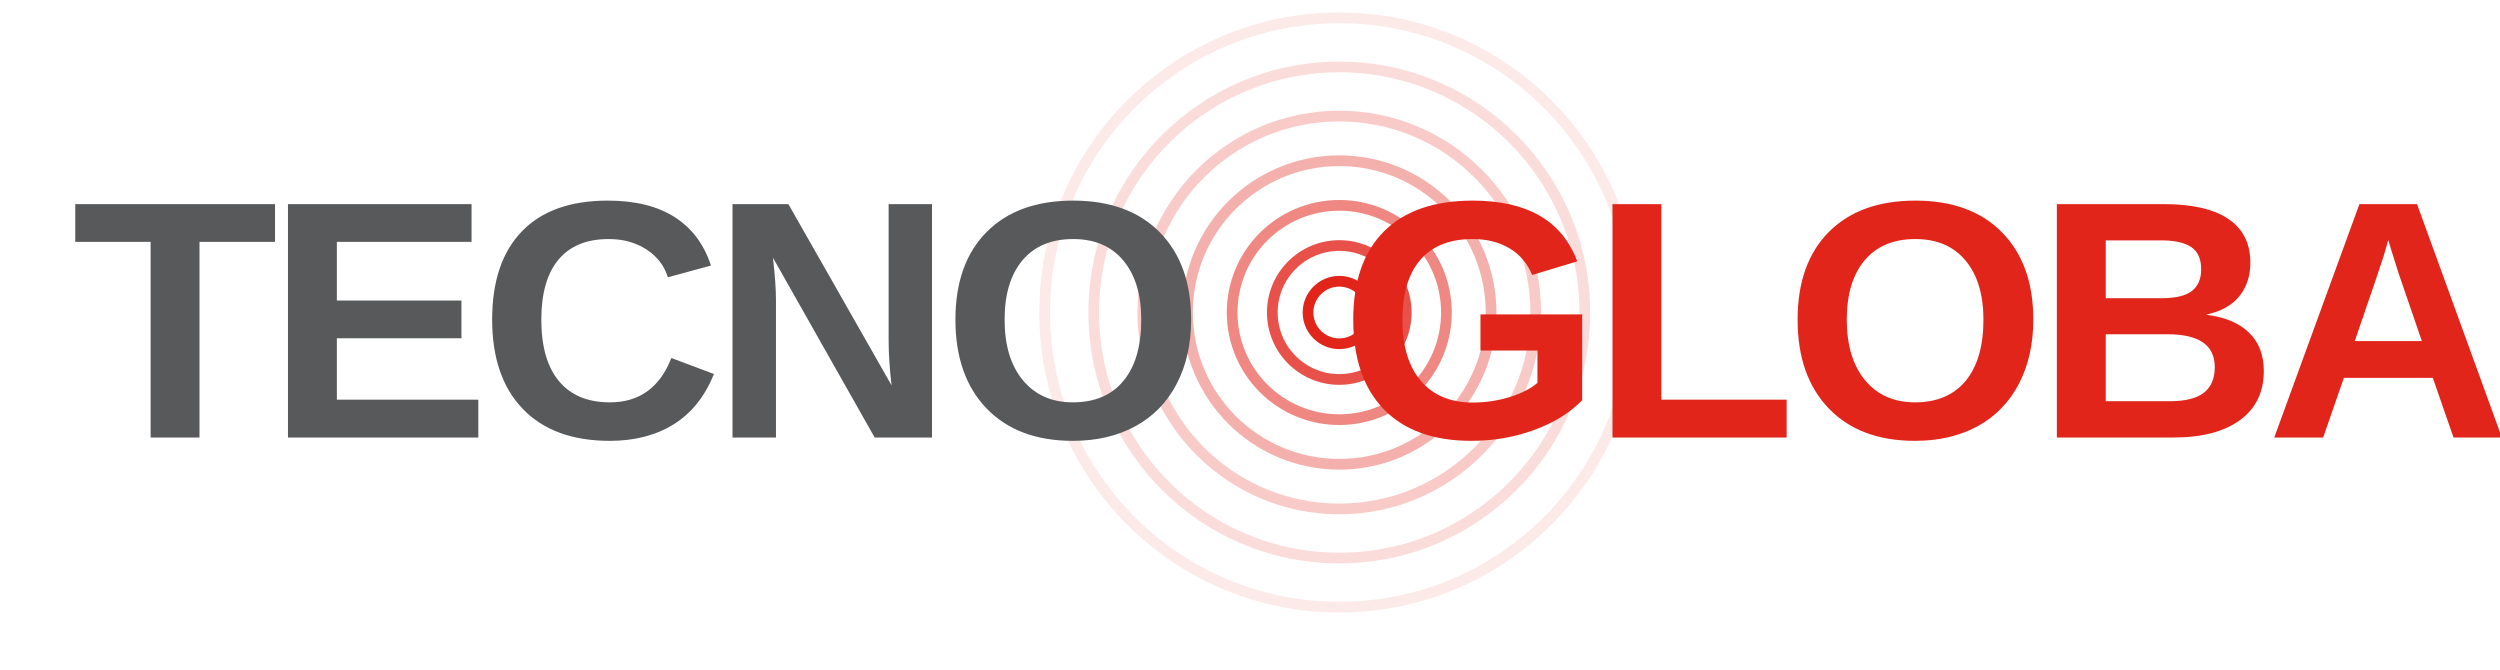
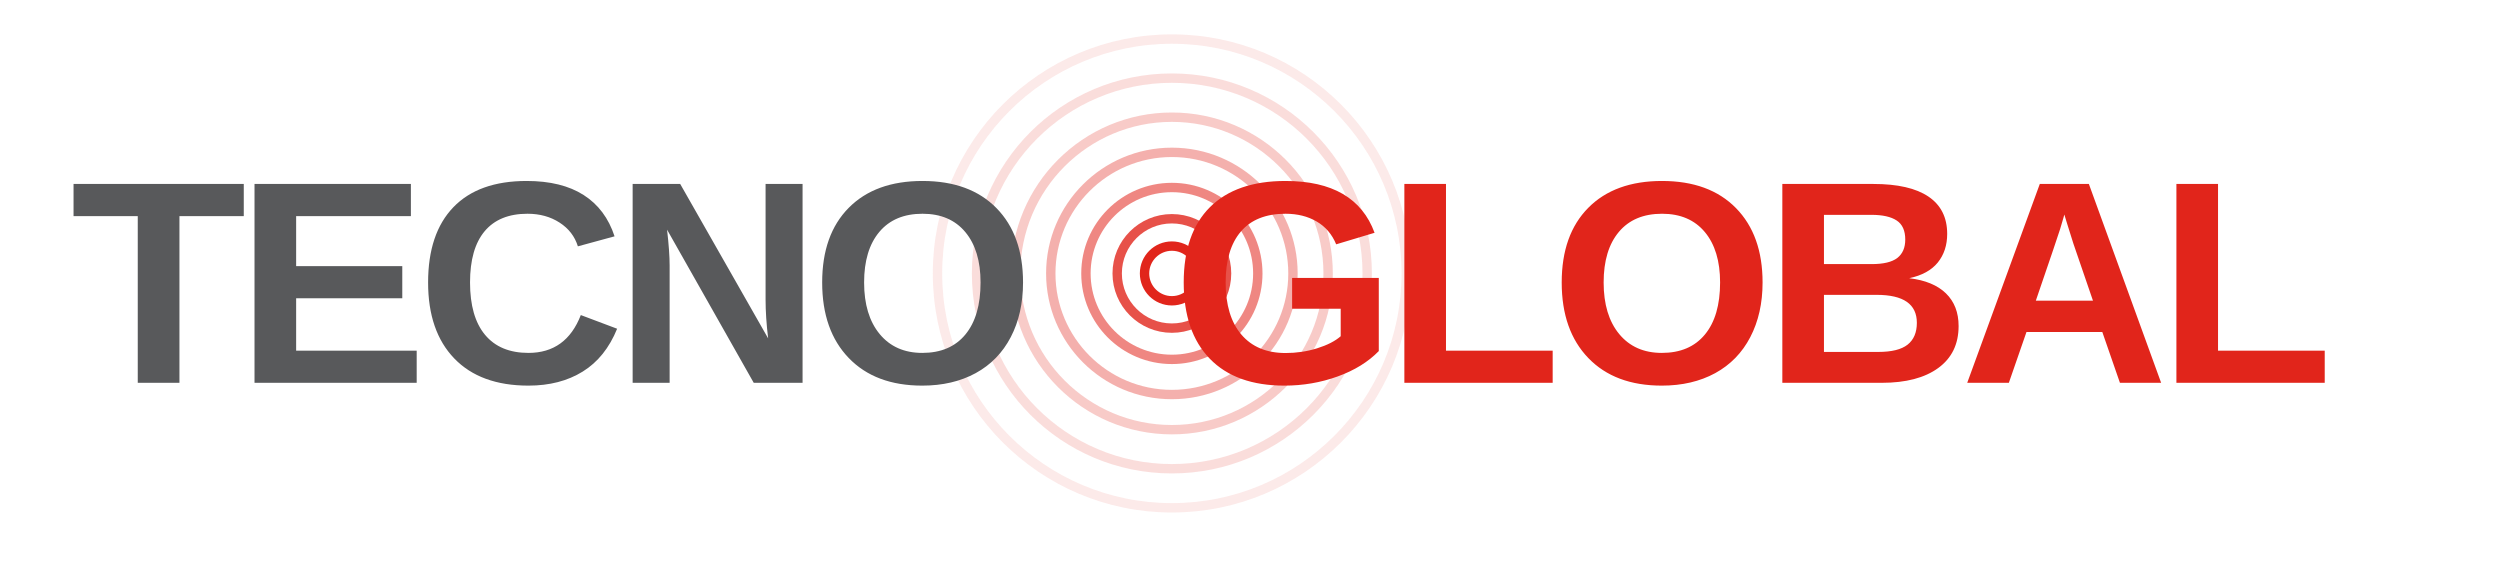
- <svg xmlns="http://www.w3.org/2000/svg" viewBox="0 0 560 150" role="img" aria-label="TecnoGlobal">
+ <svg xmlns="http://www.w3.org/2000/svg" viewBox="0 0 640 150" role="img" aria-label="TecnoGlobal">
  <g fill="none" stroke="#E1251B" stroke-width="2.4">
-     <circle cx="300" cy="70" r="66" opacity="0.10" />
-     <circle cx="300" cy="70" r="55" opacity="0.16" />
-     <circle cx="300" cy="70" r="44" opacity="0.24" />
-     <circle cx="300" cy="70" r="34" opacity="0.36" />
-     <circle cx="300" cy="70" r="24" opacity="0.55" />
-     <circle cx="300" cy="70" r="15" opacity="0.8" />
+     <circle cx="300" cy="70" r="60" opacity="0.10" />
+     <circle cx="300" cy="70" r="50" opacity="0.16" />
+     <circle cx="300" cy="70" r="40" opacity="0.24" />
+     <circle cx="300" cy="70" r="31" opacity="0.36" />
+     <circle cx="300" cy="70" r="22" opacity="0.55" />
+     <circle cx="300" cy="70" r="14" opacity="0.8" />
    <circle cx="300" cy="70" r="7" opacity="1" />
  </g>
-   <text x="16" y="98" font-family="Arial,Helvetica,sans-serif" font-size="76" font-weight="800" letter-spacing="-3" fill="#58595B">TECNO</text>
-   <text x="300" y="98" font-family="Arial,Helvetica,sans-serif" font-size="76" font-weight="800" letter-spacing="-3" fill="#E1251B">GLOBAL</text>
+   <text x="18" y="98" font-family="Arial,Helvetica,sans-serif" font-size="74" font-weight="800" letter-spacing="-3" fill="#58595B">TECNO</text>
+   <text x="300" y="98" font-family="Arial,Helvetica,sans-serif" font-size="74" font-weight="800" letter-spacing="-3" fill="#E1251B">GLOBAL</text>
</svg>
